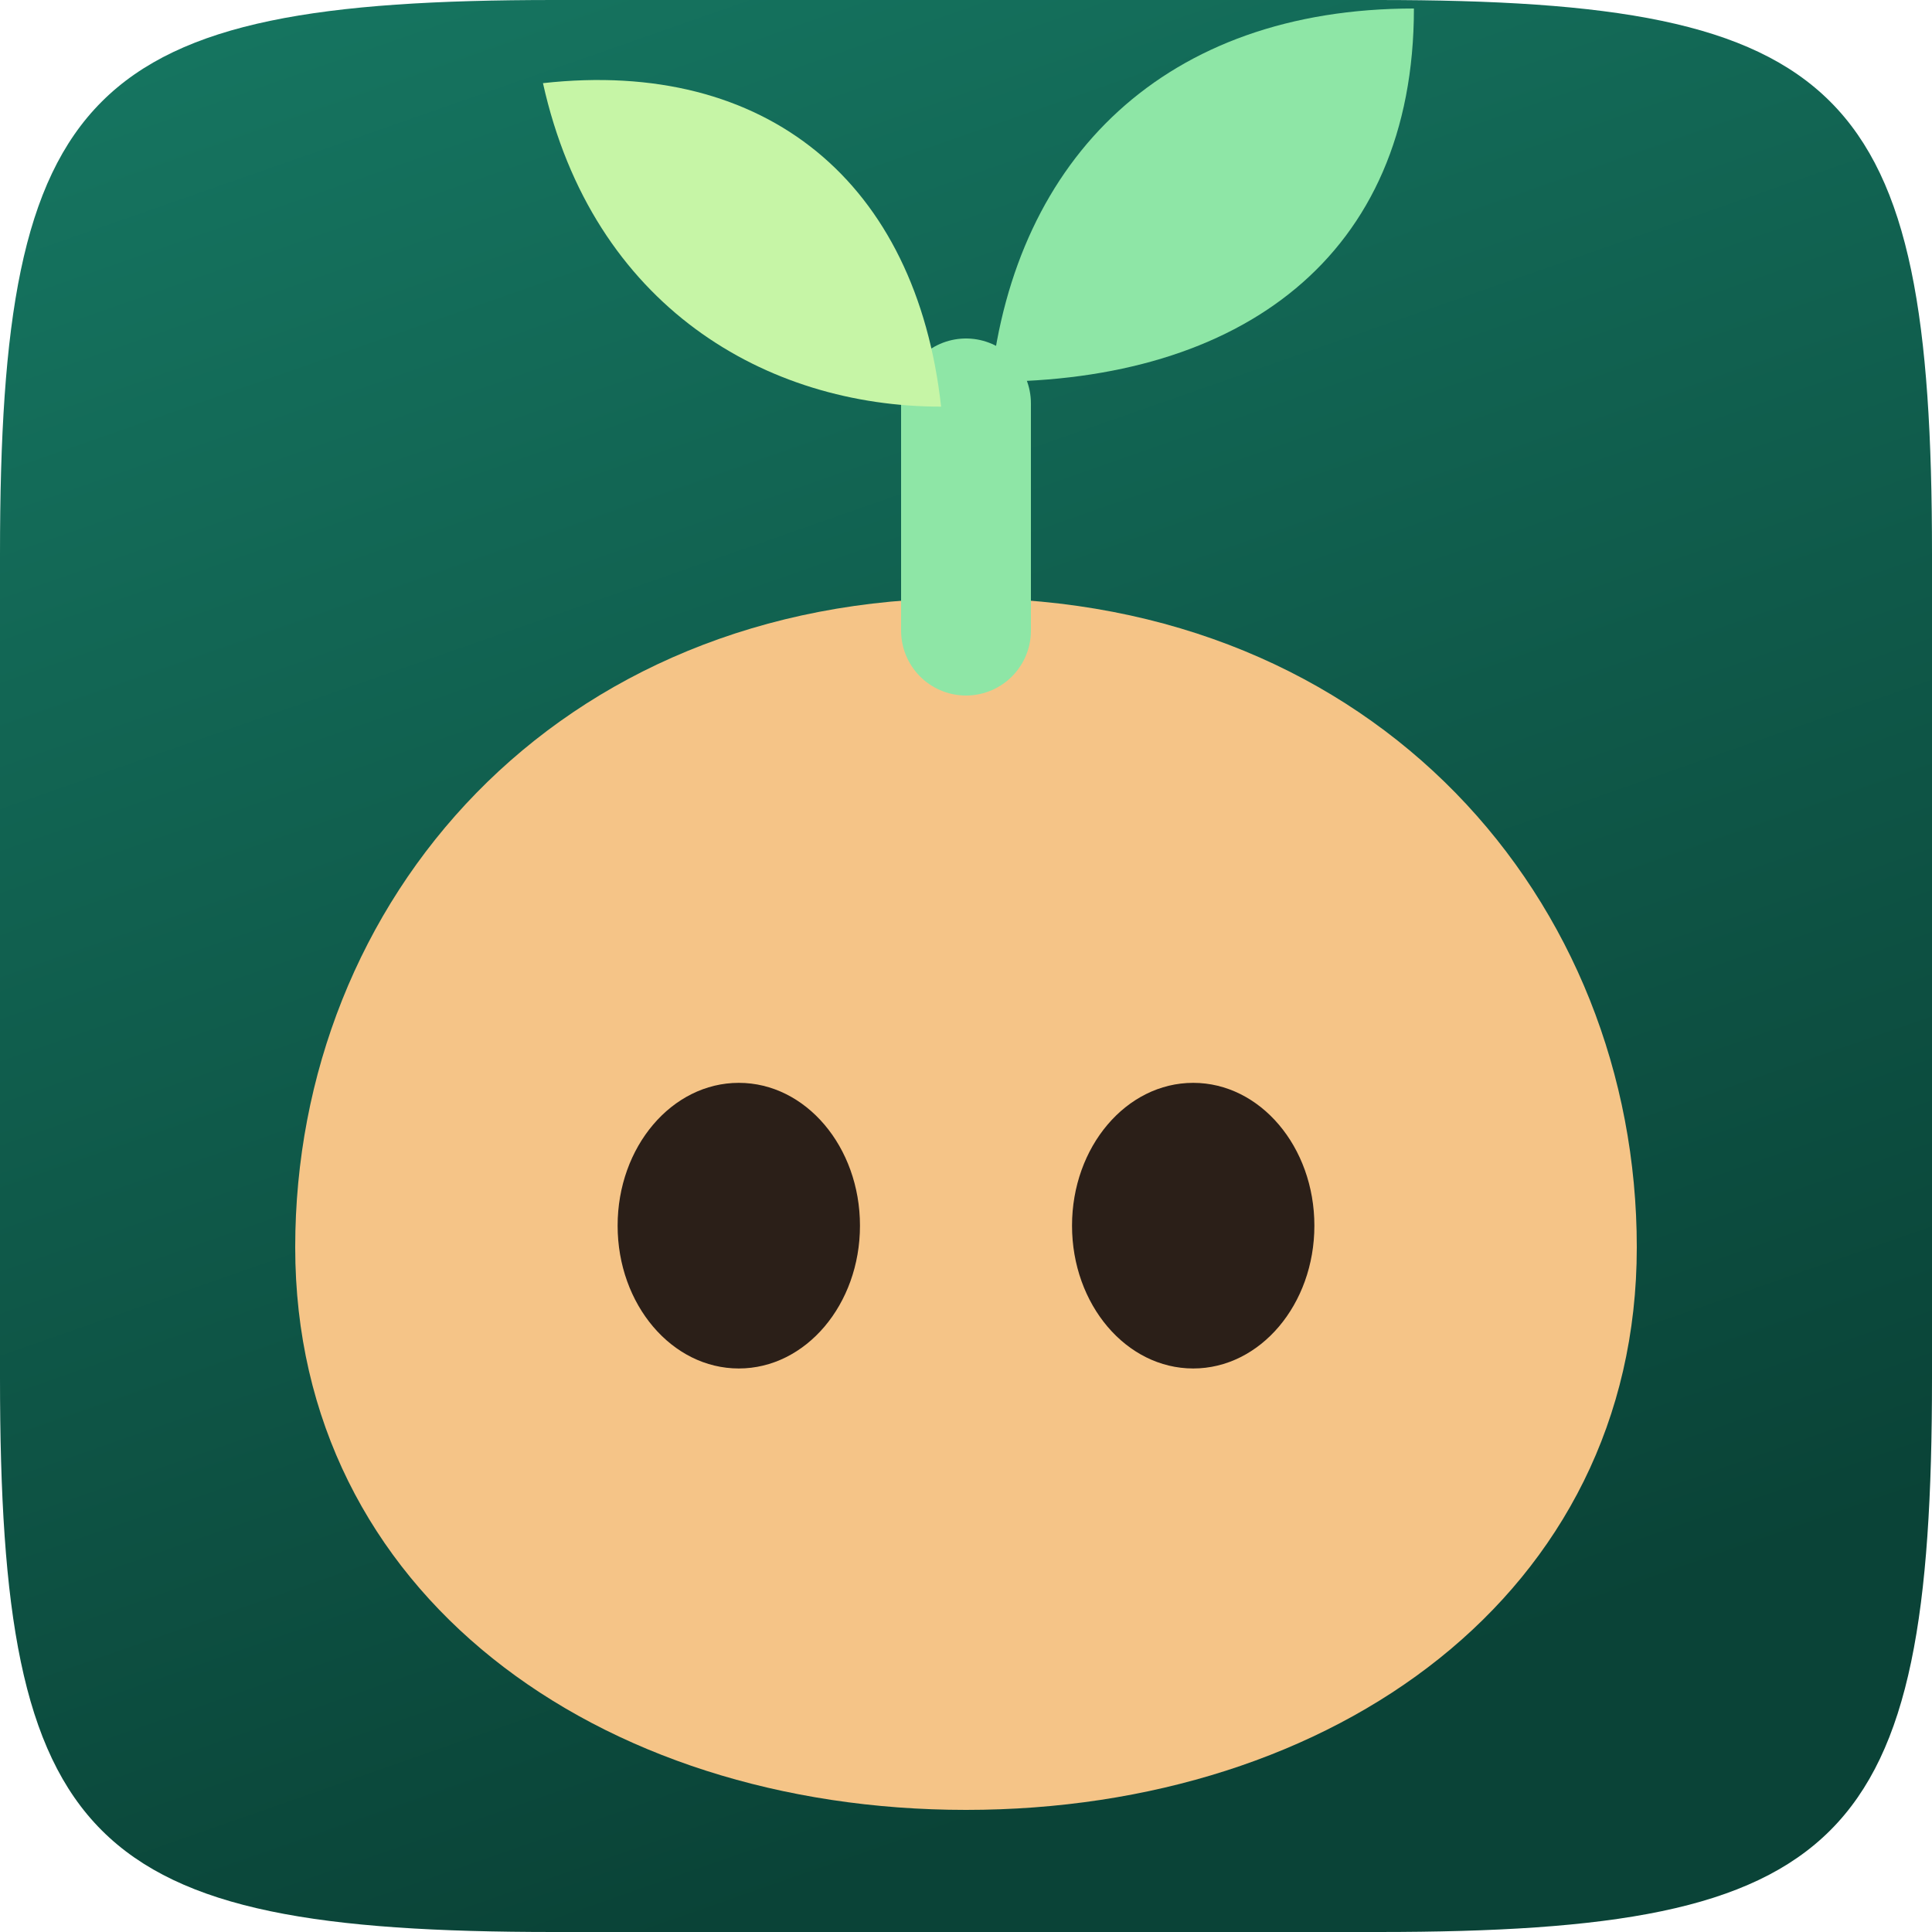
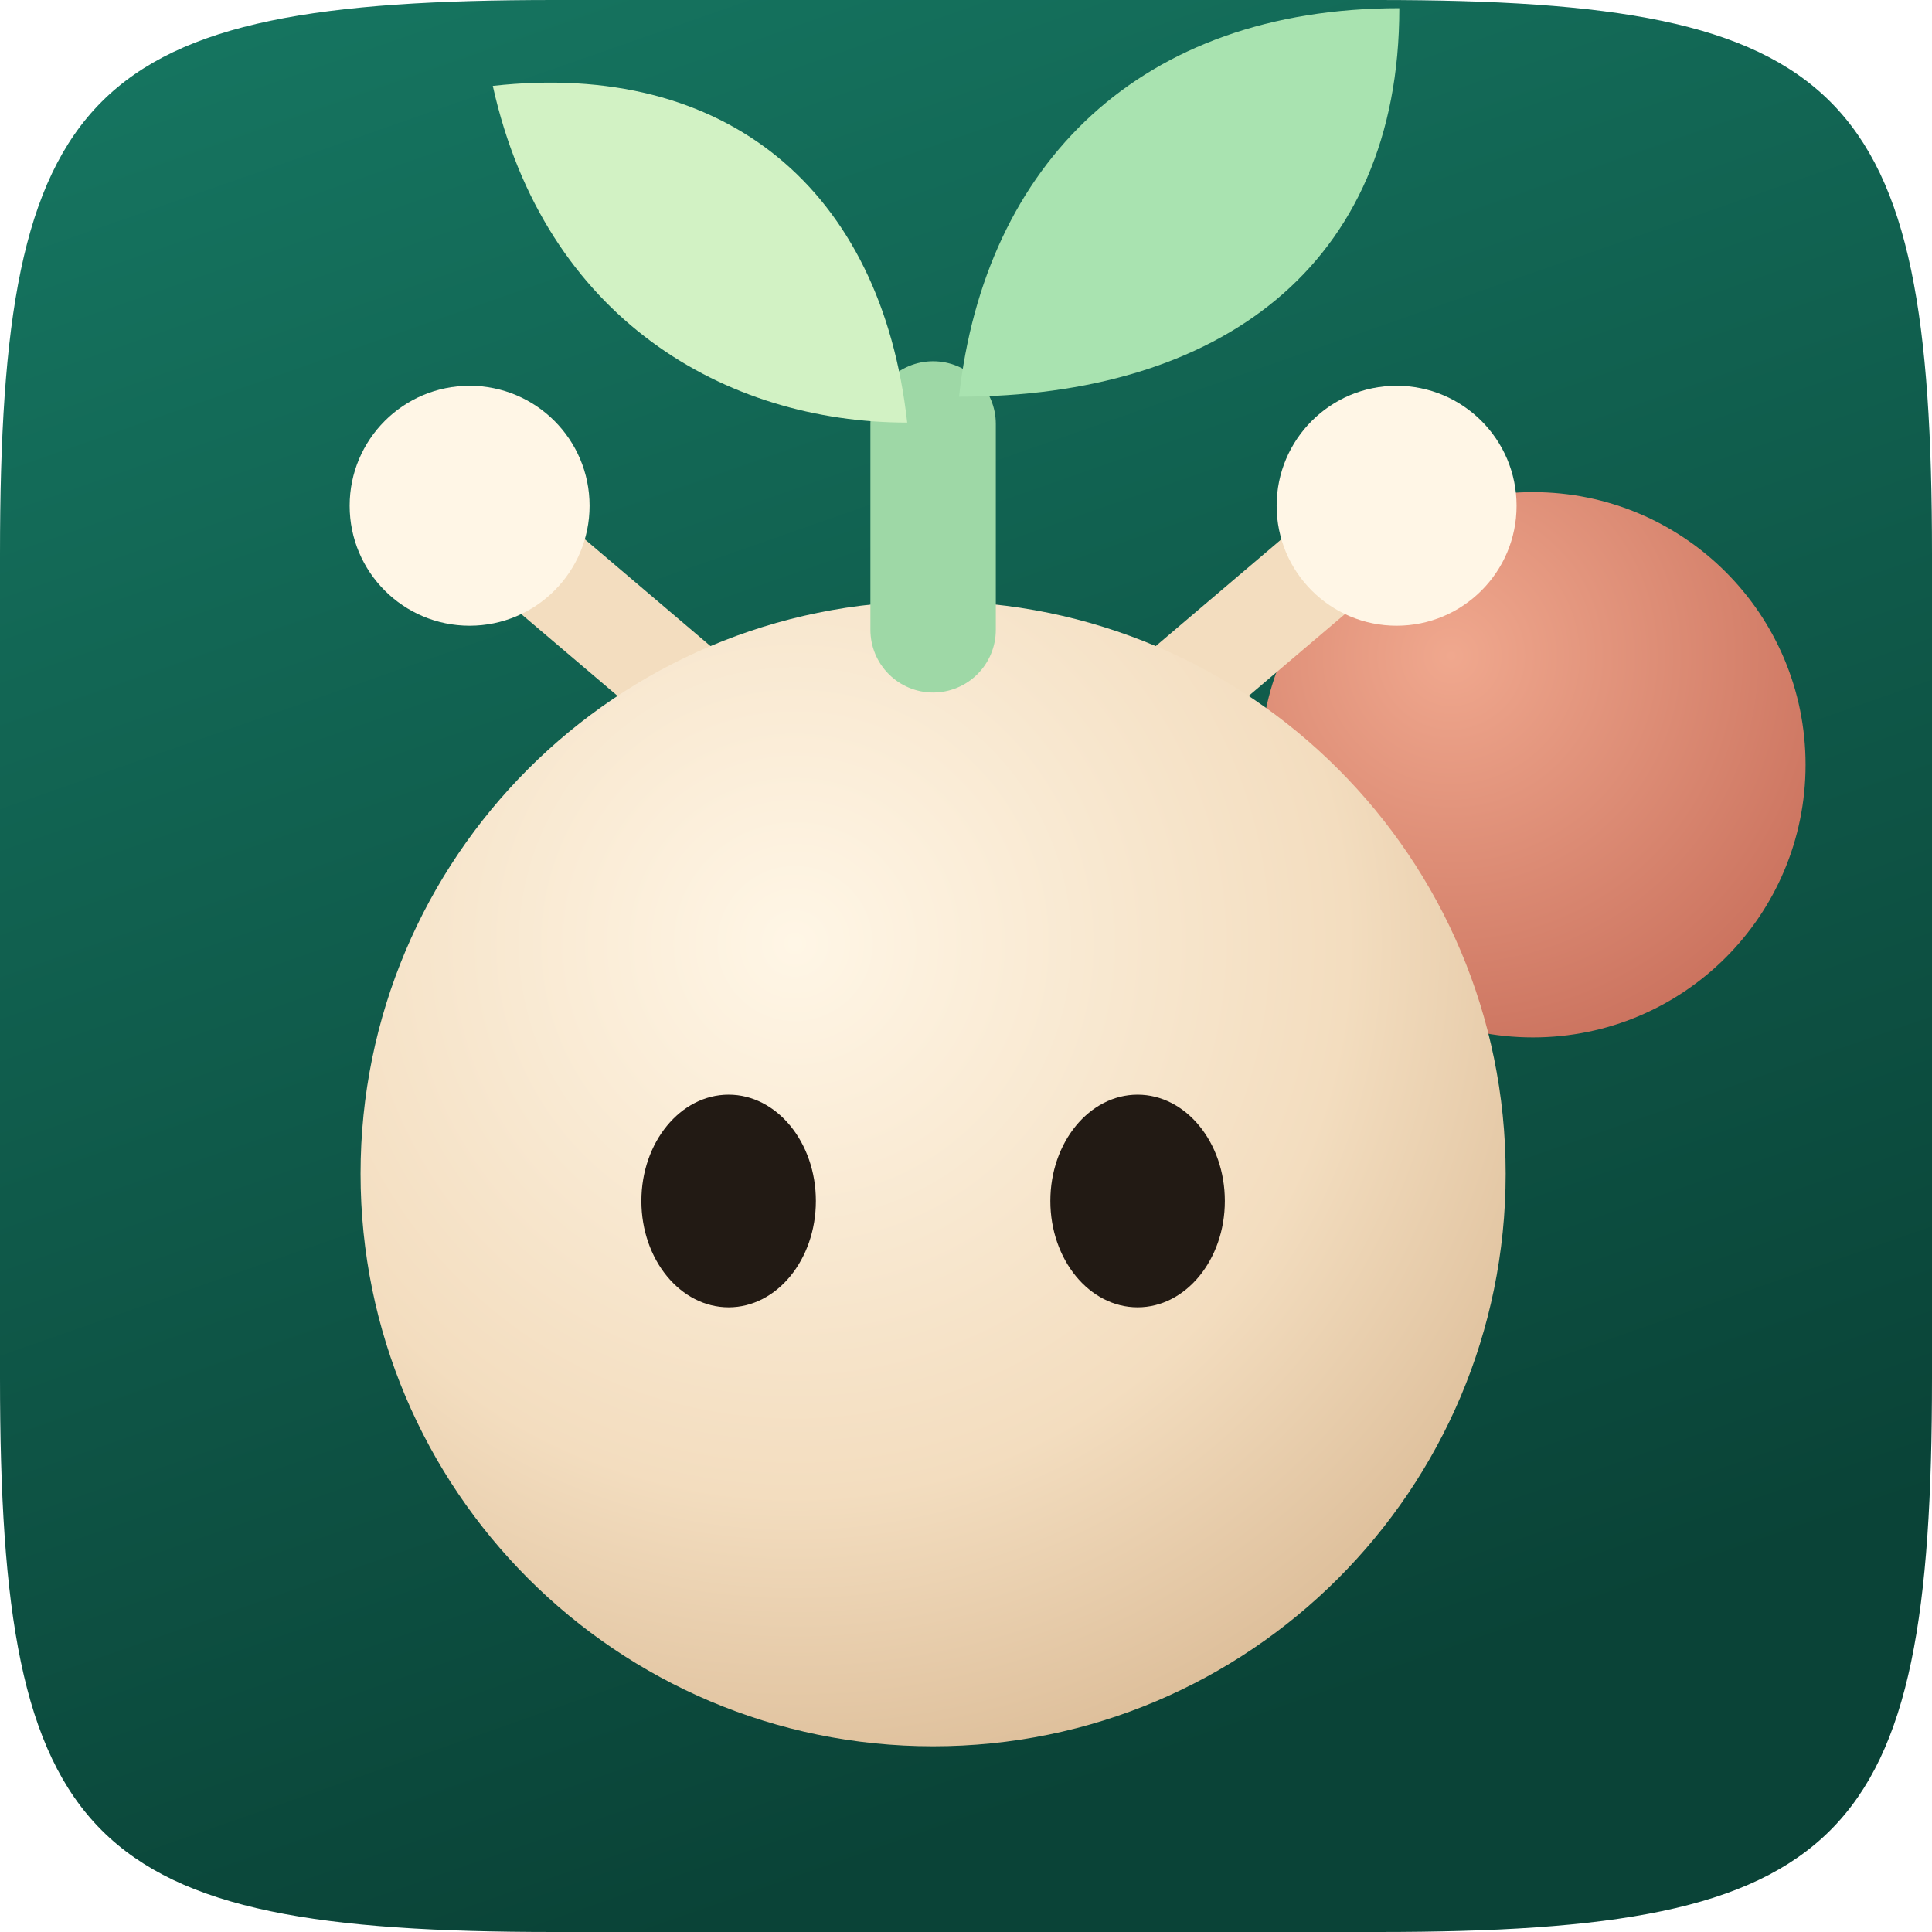
<svg xmlns="http://www.w3.org/2000/svg" width="1024" height="1024" viewBox="0 0 100 100">
  <defs>
    <linearGradient id="bg" x1="0" y1="0" x2=".35" y2="1">
      <stop offset="0" stop-color="#167762" />
      <stop offset="1" stop-color="#0A4337" />
    </linearGradient>
  </defs>
  <path d="M28.672 0 H71.328 C95.52 0 100 4.48 100 28.672 V71.328 C100 95.52 95.52 100 71.328 100 H28.672 C4.48 100 0 95.52 0 71.328 V28.672 C0 4.48 4.48 0 28.672 0 Z" fill="url(#bg)" />
  <clipPath id="cl">
    <path d="M28.672 0 H71.328 C95.52 0 100 4.48 100 28.672 V71.328 C100 95.52 95.52 100 71.328 100 H28.672 C4.48 100 0 95.52 0 71.328 V28.672 C0 4.48 4.48 0 28.672 0 Z" />
  </clipPath>
  <g clip-path="url(#cl)">
    <g transform="translate(50 50) scale(1.12) translate(-50 -50)">
-       <g transform="translate(0 2)">
-         <path d="M50 31 C69 31 81 45 81 61 C81 77 67 87 50 87 C33 87 19 77 19 61 C19 45 31 31 50 31 Z" fill="#F5C487" />
-         <ellipse cx="39.5" cy="60" rx="5.6" ry="6.6" fill="#2B1F18" />
-         <ellipse cx="60.5" cy="60" rx="5.6" ry="6.6" fill="#2B1F18" />
-         <path d="M50 32.5 V22" stroke="#8EE6A6" stroke-width="6" stroke-linecap="round" />
-         <path transform="translate(50 21) scale(1.15)" d="M-1 1 C-8 1 -15 -3 -17 -12 C-8 -13 -2 -8 -1 1 Z" fill="#C6F5A6" />
-         <path transform="translate(50 21) scale(1.15)" d="M1 0 C2 -9 8 -15 18 -15 C18 -5 11 0 1 0 Z" fill="#8EE6A6" />
+       <g transform="translate(-12 -16) scale(1.26)">
+         <defs>
+           <radialGradient id="s7b" cx=".38" cy=".3" r=".8">
+             <stop offset="0" stop-color="#FFF6E6" />
+             <stop offset=".6" stop-color="#F3DDBF" />
+             <stop offset="1" stop-color="#D8B791" />
+           </radialGradient>
+           <radialGradient id="s7s" cx=".35" cy=".3" r=".8">
+             <stop offset="0" stop-color="#F0A88E" />
+             <stop offset="1" stop-color="#C9705C" />
+           </radialGradient>
+           <linearGradient id="s7c" x1="0" y1="0" x2="0" y2="1">
+             <stop offset="0" stop-color="#E9AE80" />
+             <stop offset="1" stop-color="#C27F55" />
+           </linearGradient>
+         </defs>
+         <circle cx="70" cy="45" r="10" fill="url(#s7s)" />
+         <path d="M41 44 L31 35.5" stroke="#F3DDBF" stroke-width="3.6" stroke-linecap="round" />
+         <circle cx="31" cy="35.5" r="4.4" fill="#FFF6E6" />
+         <path d="M55 44 L65 35.5" stroke="#F3DDBF" stroke-width="3.6" stroke-linecap="round" />
+         <circle cx="65" cy="35.5" r="4.4" fill="#FFF6E6" />
+         <circle cx="48" cy="60" r="21" fill="url(#s7b)" />
+         <ellipse cx="40.5" cy="61" rx="3.2" ry="3.9" fill="#221A14" />
+         <ellipse cx="55.5" cy="61" rx="3.2" ry="3.9" fill="#221A14" />
+         <path d="M48 40.05 V32.5" stroke="#9ED8A6" stroke-width="4.6" stroke-linecap="round" />
+         <path transform="translate(48 31.5) scale(0.95)" d="M-1 1 C-8 1 -15 -3 -17 -12 C-8 -13 -2 -8 -1 1 Z" fill="#D2F2C4" />
+         <path transform="translate(48 31.5) scale(0.95)" d="M1 0 C2 -9 8 -15 18 -15 C18 -5 11 0 1 0 Z" fill="#A9E3B0" />
      </g>
    </g>
  </g>
</svg>
